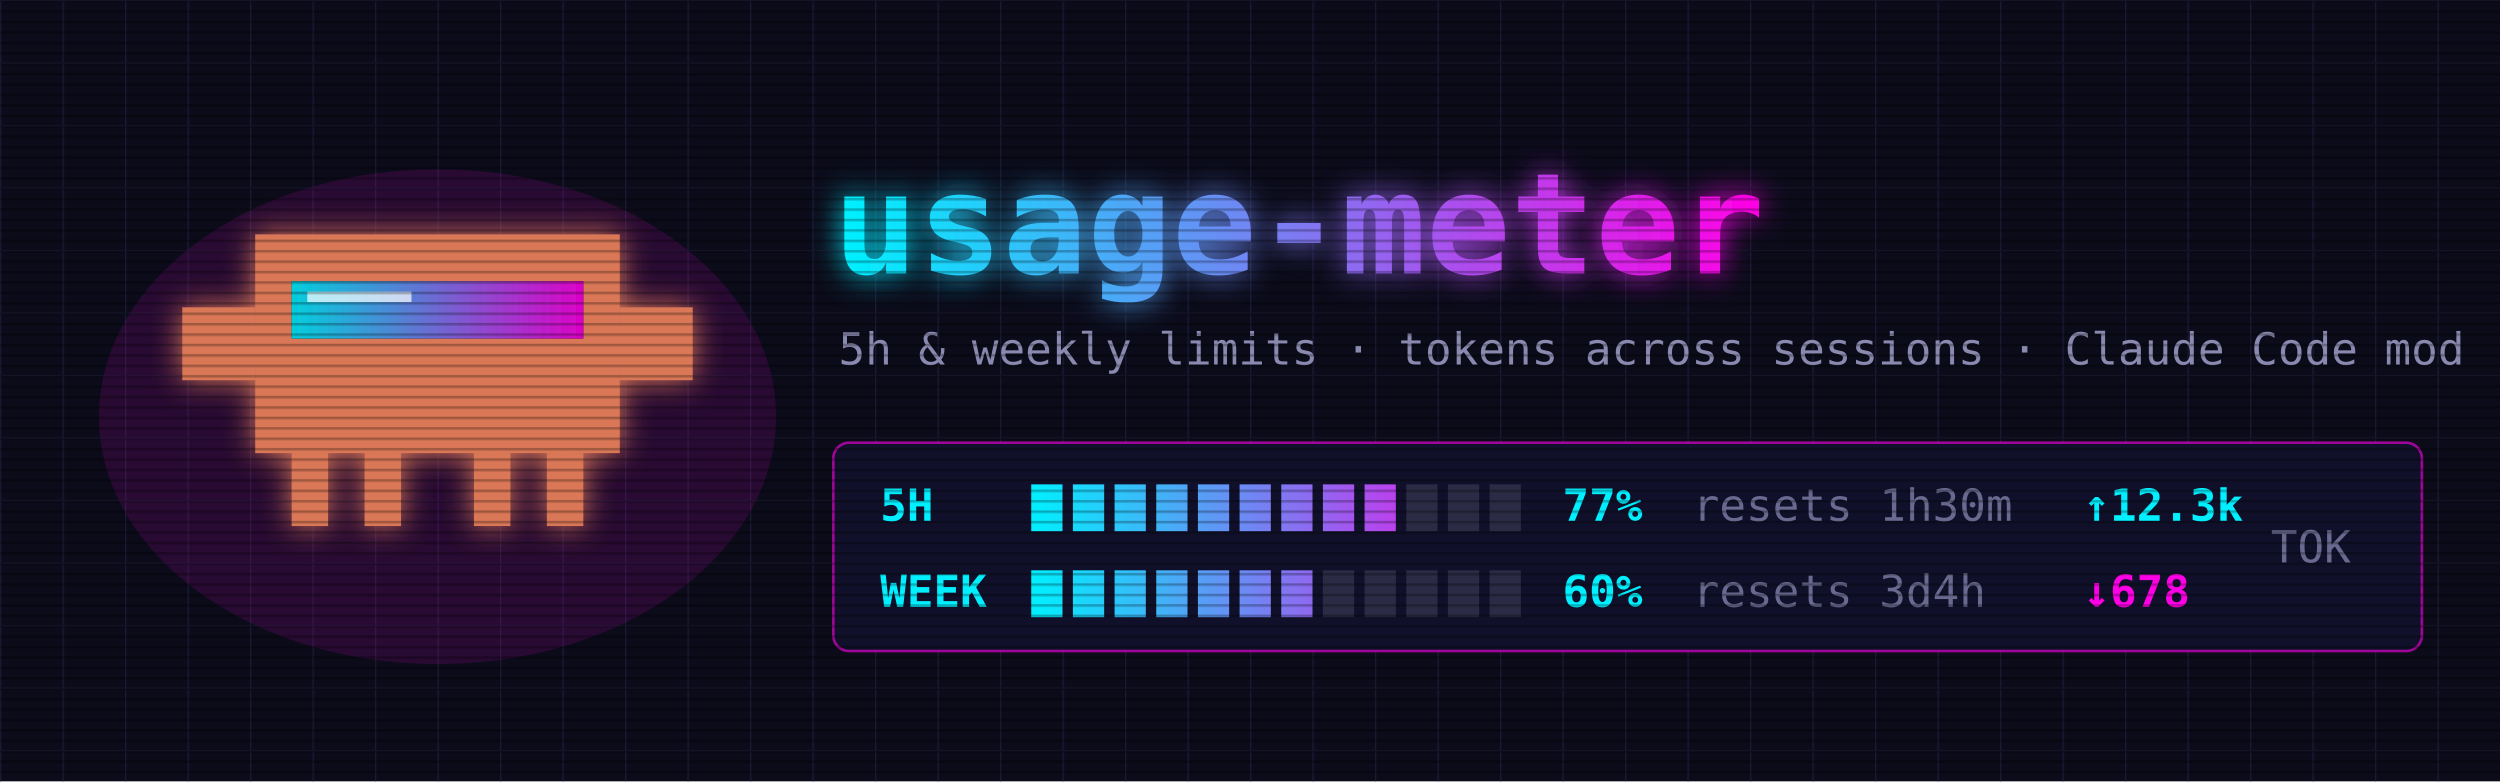
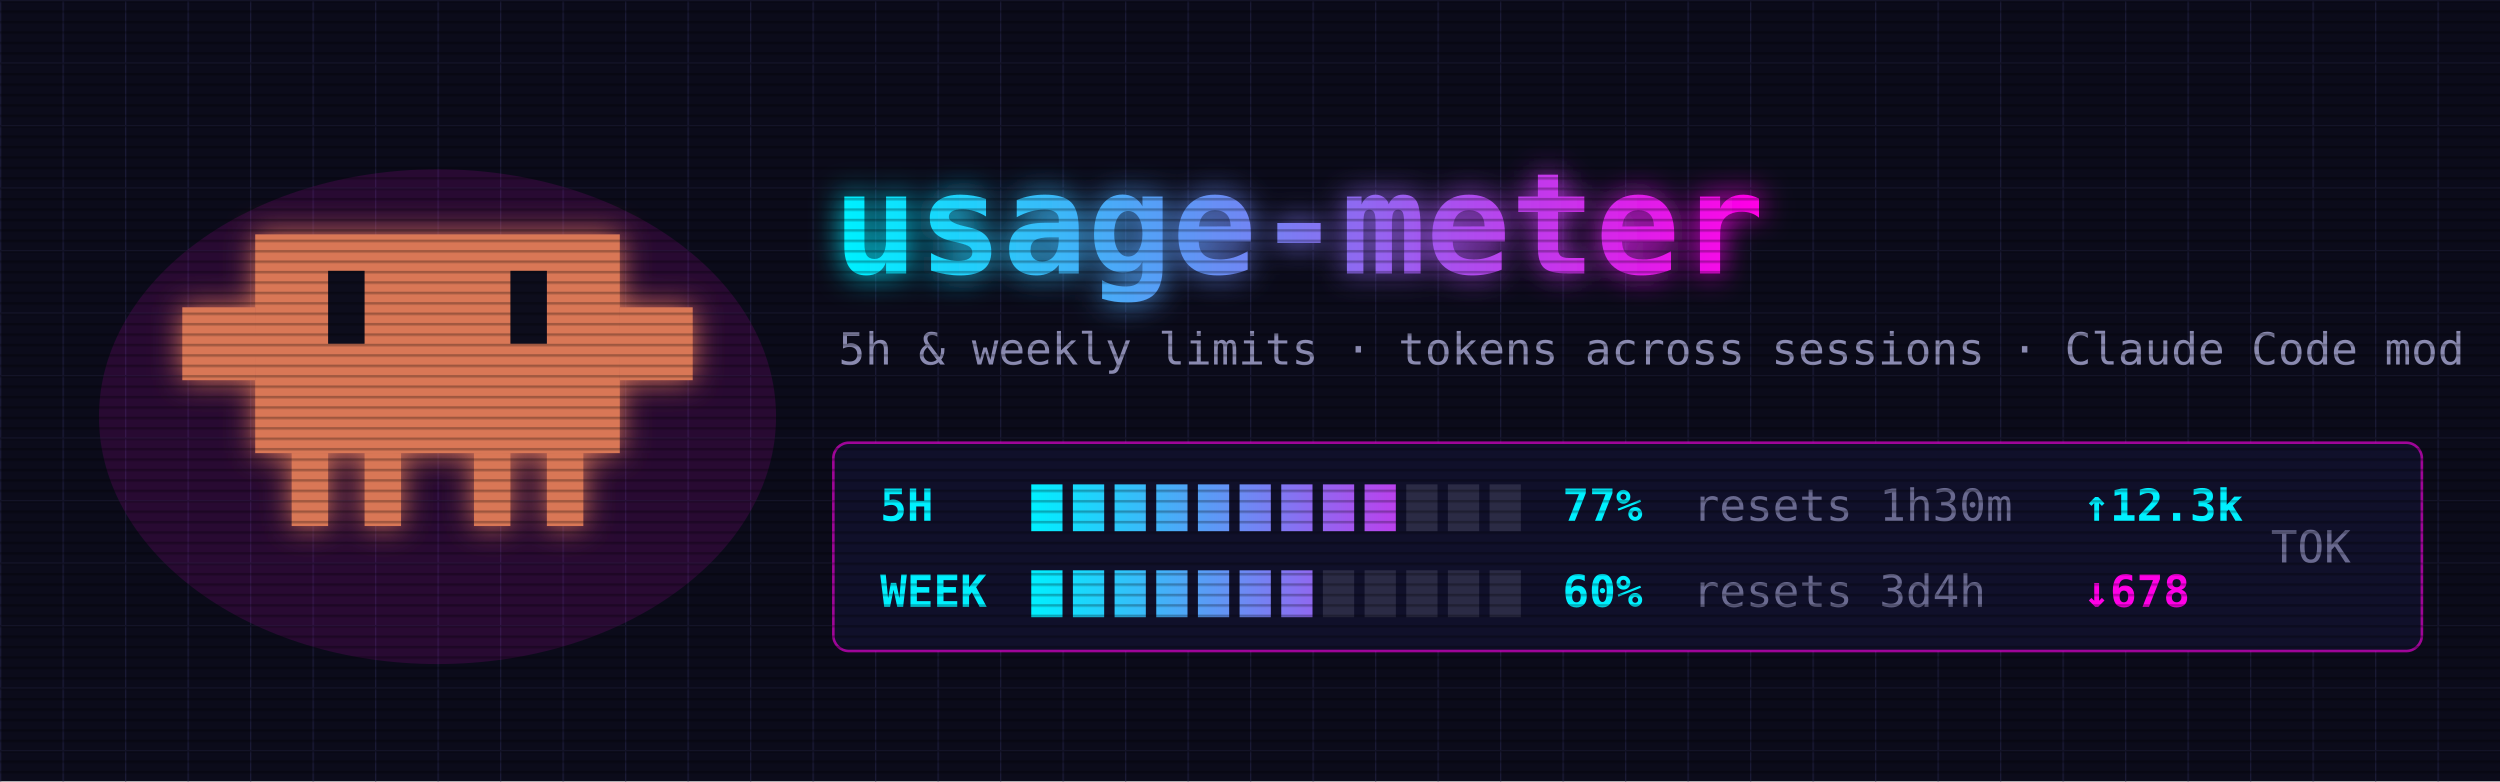
<svg xmlns="http://www.w3.org/2000/svg" width="960" height="300" viewBox="0 0 960 300">
  <defs>
    <linearGradient id="title" x1="0" x2="1">
      <stop offset="0" stop-color="#00f0ff" />
      <stop offset="1" stop-color="#ff00e6" />
    </linearGradient>
    <pattern id="grid" width="24" height="24" patternUnits="userSpaceOnUse">
      <path d="M24 0H0V24" fill="none" stroke="#1a1a35" stroke-width="1" />
    </pattern>
    <pattern id="scan" width="4" height="4" patternUnits="userSpaceOnUse">
      <rect width="4" height="1" fill="#000" opacity=".25" />
    </pattern>
    <filter id="glow" x="-30%" y="-30%" width="160%" height="160%">
      <feGaussianBlur stdDeviation="6" result="b" />
      <feMerge>
        <feMergeNode in="b" />
        <feMergeNode in="SourceGraphic" />
      </feMerge>
    </filter>
  </defs>
  <rect width="960" height="300" fill="#0b0b1a" />
  <rect width="960" height="300" fill="url(#grid)" />
  <ellipse cx="168" cy="160" rx="130" ry="95" fill="#ff00e6" opacity=".12" />
  <g transform="translate(70,90)" filter="url(#glow)">
    <rect x="28" y="0" width="140" height="84" fill="#d97757" />
    <rect x="0" y="28" width="28" height="28" fill="#d97757" />
    <rect x="168" y="28" width="28" height="28" fill="#d97757" />
    <rect x="42" y="84" width="14" height="28" fill="#d97757" />
    <rect x="70" y="84" width="14" height="28" fill="#d97757" />
    <rect x="112" y="84" width="14" height="28" fill="#d97757" />
    <rect x="140" y="84" width="14" height="28" fill="#d97757" />
-     <rect x="42" y="18" width="112" height="22" fill="#0b0b1a" />
-     <rect x="42" y="18" width="112" height="22" fill="url(#title)" opacity=".85" />
-     <rect x="48" y="22" width="40" height="4" fill="#fff" opacity=".7" />
+     <rect x="56" y="14" width="14" height="28" fill="#0b0b1a" />
+     <rect x="126" y="14" width="14" height="28" fill="#0b0b1a" />
  </g>
  <text x="320" y="105" font-family="Consolas, Menlo, monospace" font-size="54" font-weight="bold" fill="url(#title)" filter="url(#glow)">usage-meter</text>
  <text x="322" y="140" font-family="Consolas, Menlo, monospace" font-size="17" fill="#8a8ab0">5h &amp; weekly limits · tokens across sessions · Claude Code mod</text>
  <rect x="320" y="170" width="610" height="80" rx="6" fill="#10102a" stroke="#ff00e6" stroke-opacity=".6" />
  <g font-family="Consolas, Menlo, monospace" font-size="17" font-weight="bold">
    <text x="338" y="200" fill="#00f0ff">5H</text>
    <text x="338" y="233" fill="#00f0ff">WEEK</text>
    <text x="600" y="200" fill="#00f0ff">77%</text>
    <text x="600" y="233" fill="#00f0ff">60%</text>
    <text x="650" y="200" fill="#6a6a90" font-weight="normal">resets 1h30m</text>
    <text x="650" y="233" fill="#6a6a90" font-weight="normal">resets 3d4h</text>
    <text x="800" y="200" fill="#00f0ff">↑12.3k</text>
    <text x="800" y="233" fill="#ff00e6">↓678</text>
    <text x="872" y="216" fill="#6a6a90" font-weight="normal">TOK</text>
  </g>
  <linearGradient id="b1" gradientUnits="userSpaceOnUse" x1="396" x2="588">
    <stop offset="0" stop-color="#00f0ff" />
    <stop offset="1" stop-color="#ff00e6" />
  </linearGradient>
  <rect x="396" y="186" width="12" height="18" fill="url(#b1)" />
  <rect x="412" y="186" width="12" height="18" fill="url(#b1)" />
  <rect x="428" y="186" width="12" height="18" fill="url(#b1)" />
  <rect x="444" y="186" width="12" height="18" fill="url(#b1)" />
  <rect x="460" y="186" width="12" height="18" fill="url(#b1)" />
  <rect x="476" y="186" width="12" height="18" fill="url(#b1)" />
  <rect x="492" y="186" width="12" height="18" fill="url(#b1)" />
  <rect x="508" y="186" width="12" height="18" fill="url(#b1)" />
  <rect x="524" y="186" width="12" height="18" fill="url(#b1)" />
  <rect x="540" y="186" width="12" height="18" fill="#2b2b45" />
  <rect x="556" y="186" width="12" height="18" fill="#2b2b45" />
  <rect x="572" y="186" width="12" height="18" fill="#2b2b45" />
  <linearGradient id="b2" gradientUnits="userSpaceOnUse" x1="396" x2="588">
    <stop offset="0" stop-color="#00f0ff" />
    <stop offset="1" stop-color="#ff00e6" />
  </linearGradient>
  <rect x="396" y="219" width="12" height="18" fill="url(#b2)" />
  <rect x="412" y="219" width="12" height="18" fill="url(#b2)" />
  <rect x="428" y="219" width="12" height="18" fill="url(#b2)" />
  <rect x="444" y="219" width="12" height="18" fill="url(#b2)" />
  <rect x="460" y="219" width="12" height="18" fill="url(#b2)" />
  <rect x="476" y="219" width="12" height="18" fill="url(#b2)" />
  <rect x="492" y="219" width="12" height="18" fill="url(#b2)" />
  <rect x="508" y="219" width="12" height="18" fill="#2b2b45" />
  <rect x="524" y="219" width="12" height="18" fill="#2b2b45" />
  <rect x="540" y="219" width="12" height="18" fill="#2b2b45" />
  <rect x="556" y="219" width="12" height="18" fill="#2b2b45" />
  <rect x="572" y="219" width="12" height="18" fill="#2b2b45" />
  <rect width="960" height="300" fill="url(#scan)" />
</svg>
